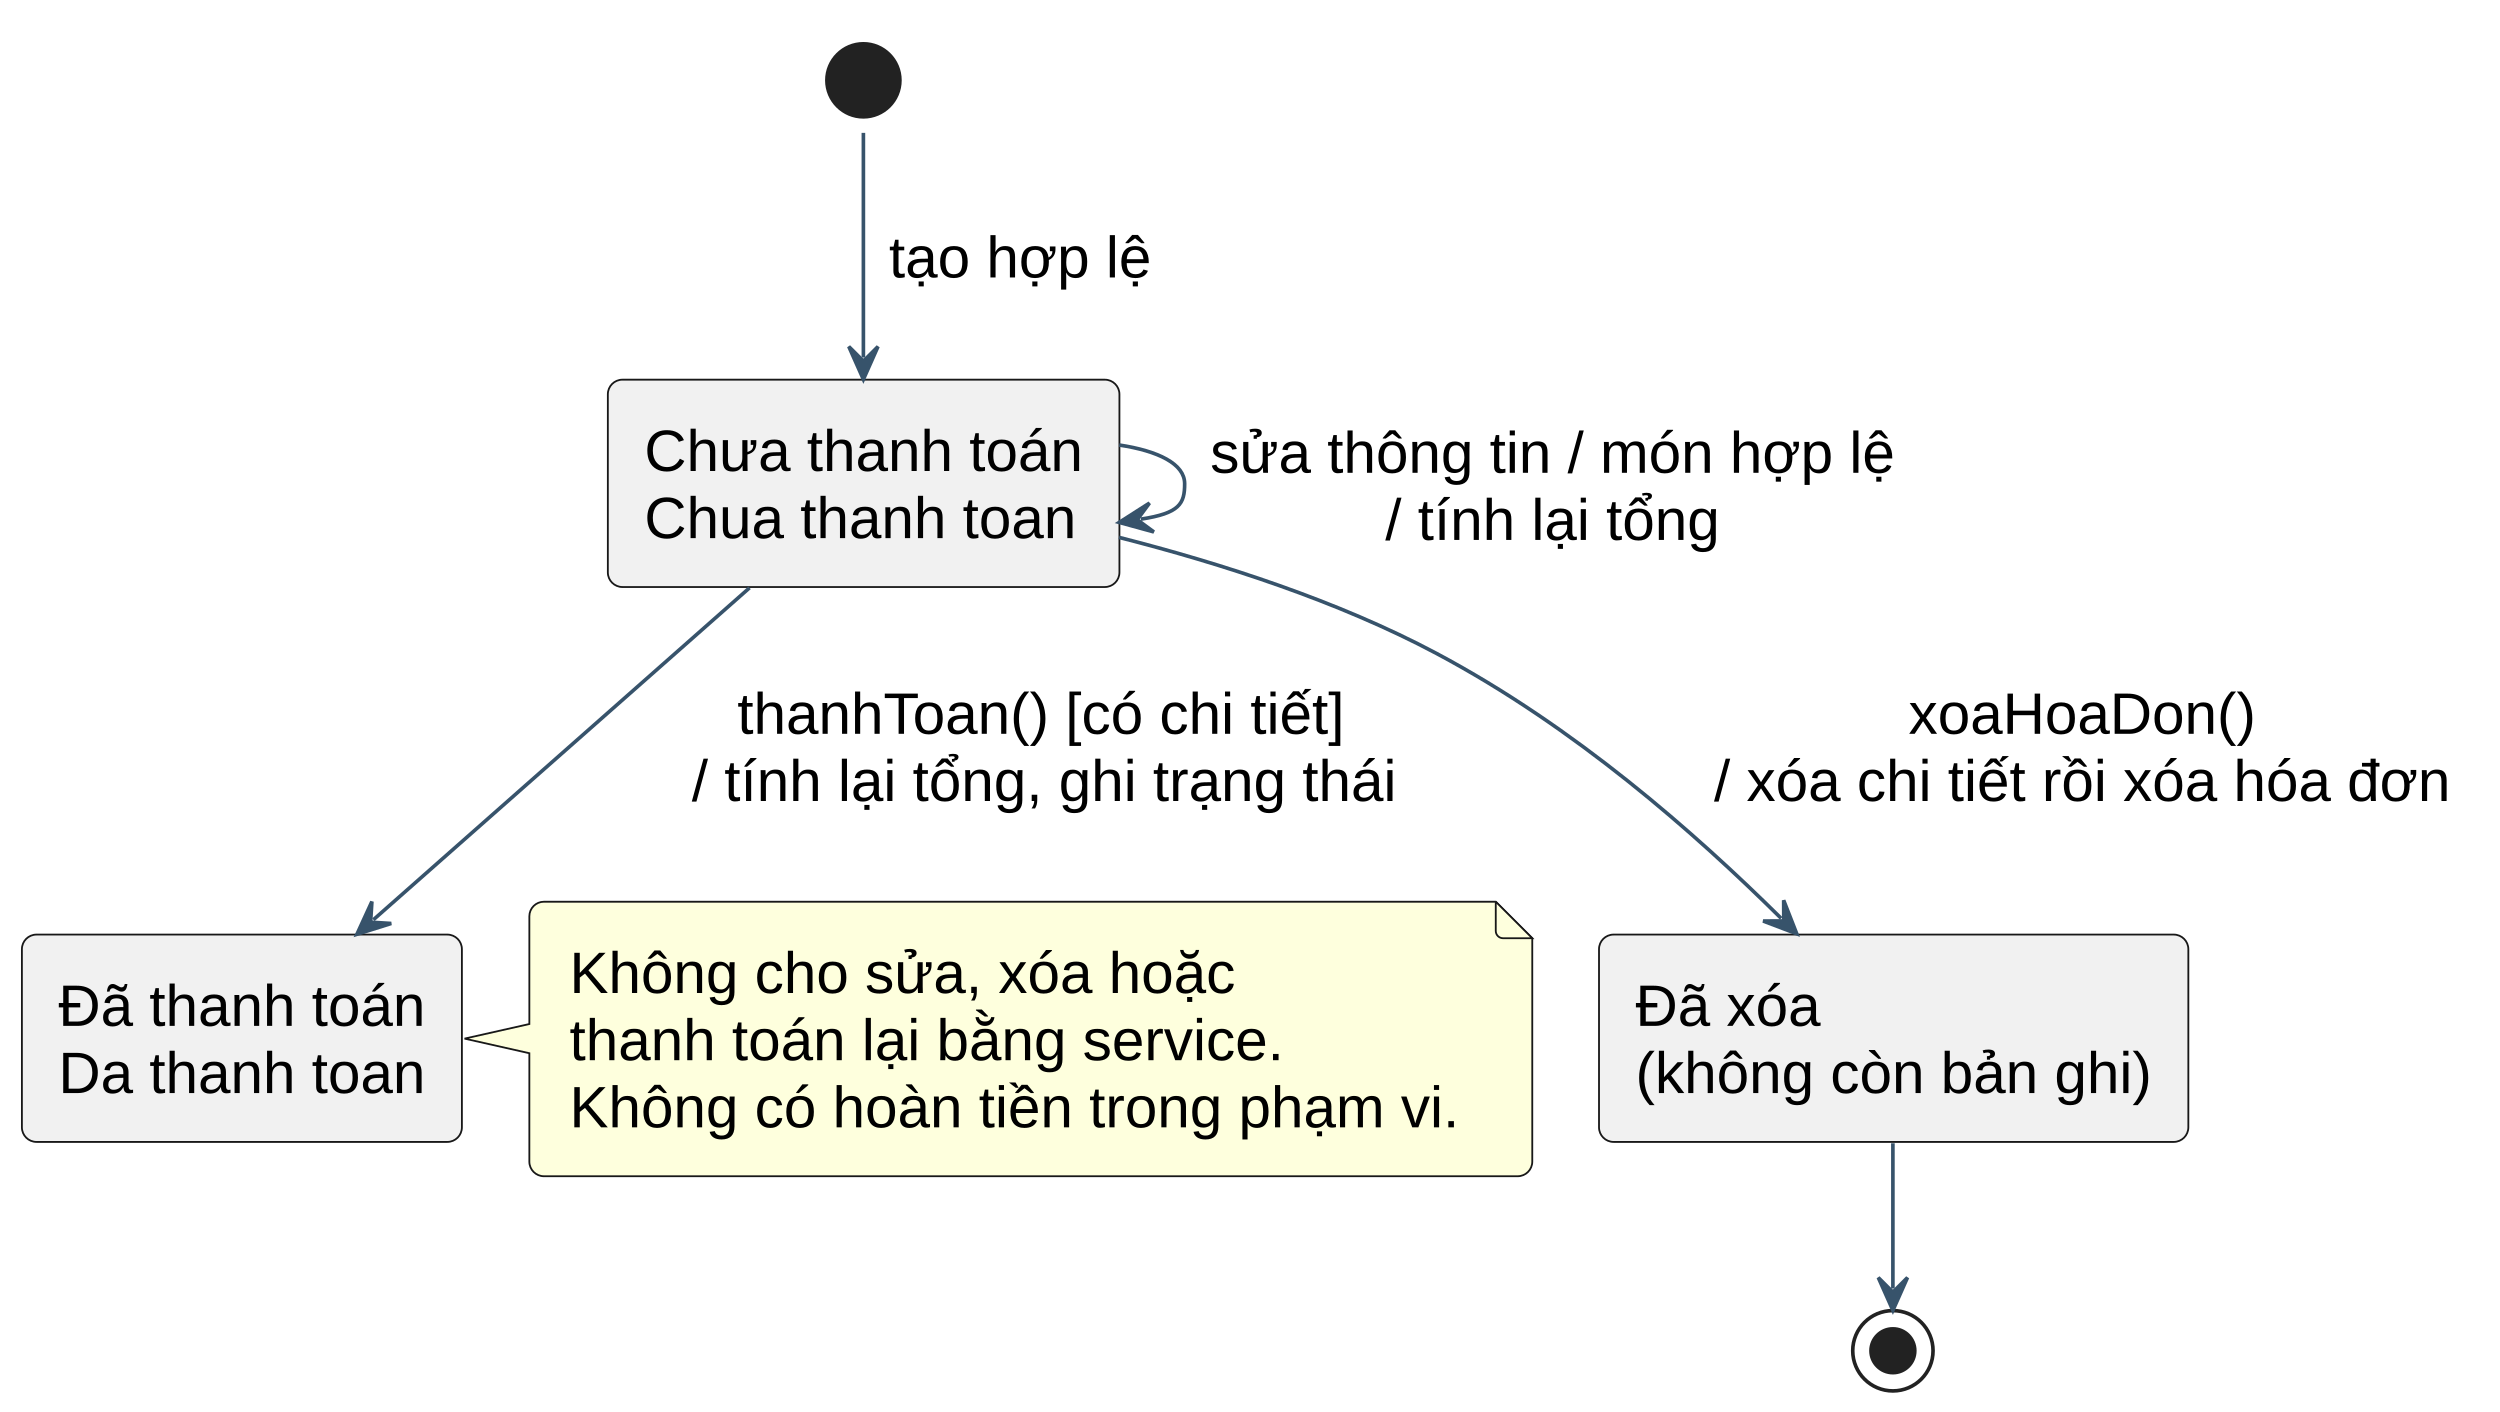
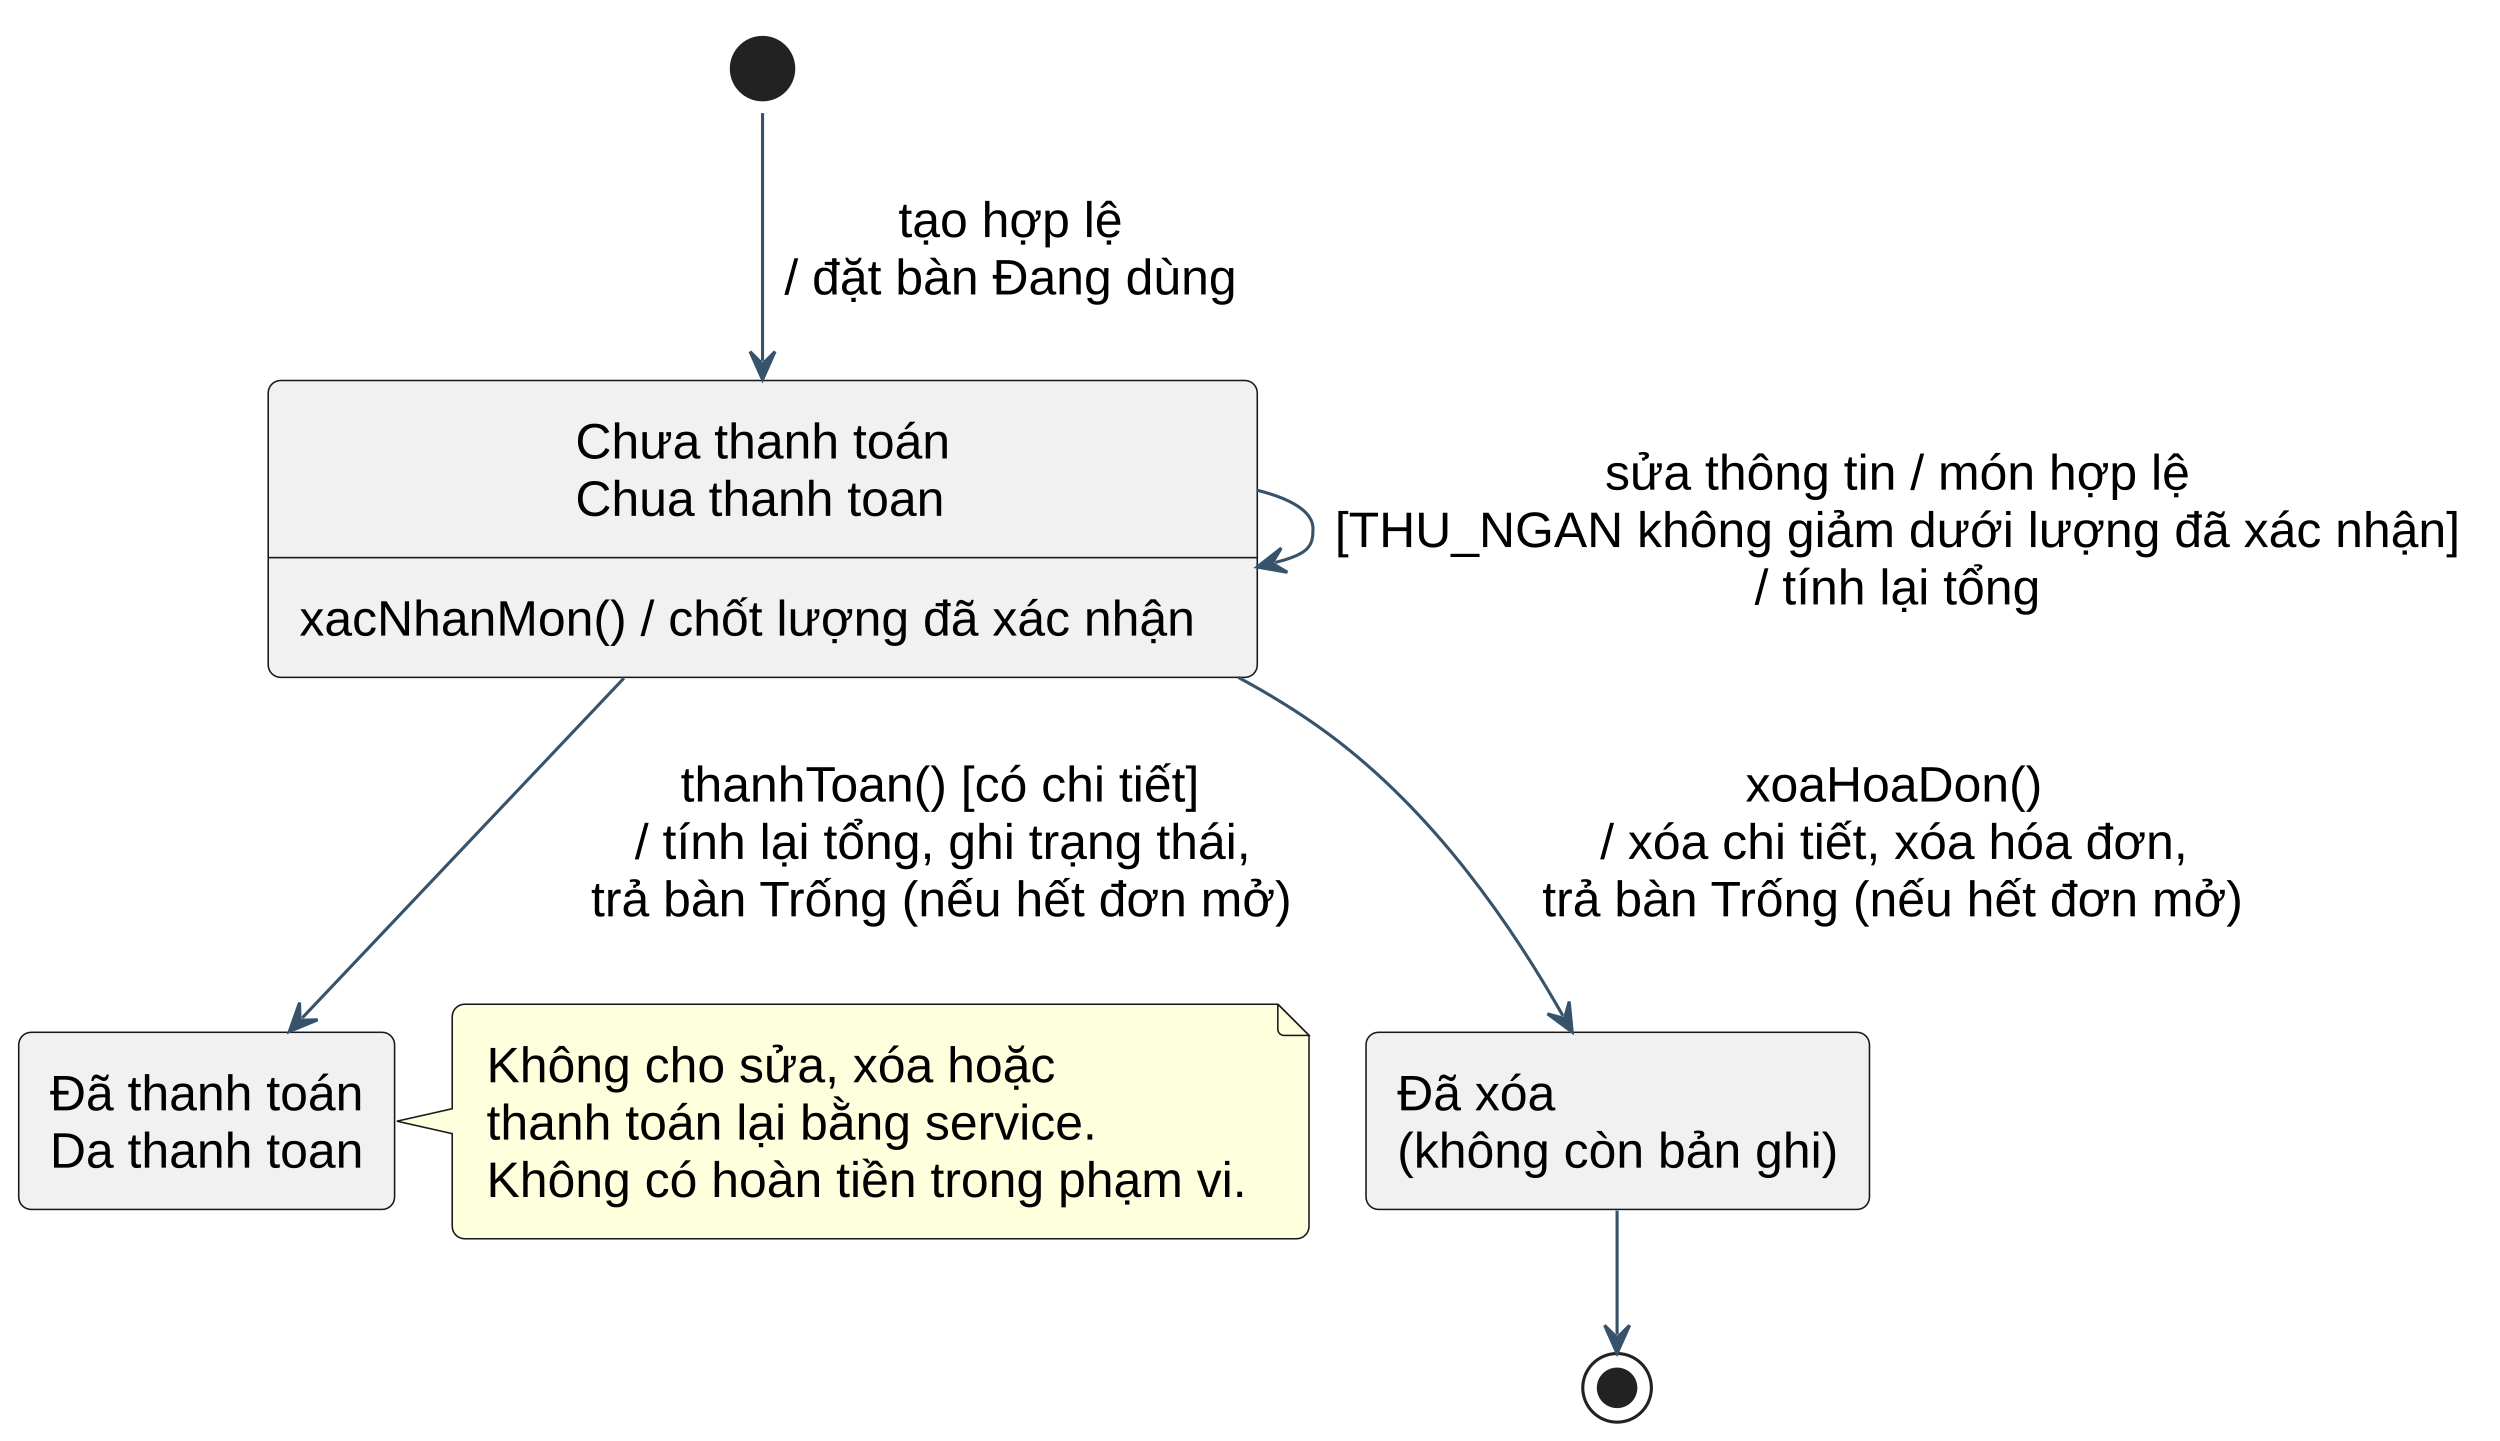
- <svg xmlns="http://www.w3.org/2000/svg" contentStyleType="text/css" data-diagram-type="STATE" height="725.625px" preserveAspectRatio="none" style="width:1284px;height:725px;background:#FFFFFF;" version="1.1" viewBox="0 0 1284 725" width="1284.375px" zoomAndPan="magnify">
+ <svg xmlns="http://www.w3.org/2000/svg" contentStyleType="text/css" height="866.25px" preserveAspectRatio="none" style="width:1503px;height:866px;background:#FFFFFF;" version="1.1" viewBox="0 0 1503 866" width="1503.75px" zoomAndPan="magnify">
  <defs />
  <g>
-     <rect fill="#F1F1F1" height="106.494" rx="7.5" ry="7.5" style="stroke:#181818;stroke-width:0.938;" width="262.749" x="312.188" y="195" />
-     <text fill="#000000" font-family="Arial" font-size="30" lengthAdjust="spacing" textLength="225.249" x="330.938" y="241.89">Chưa thanh toán</text>
-     <text fill="#000000" font-family="Arial" font-size="30" lengthAdjust="spacing" textLength="221.851" x="330.938" y="276.387">Chua thanh toan</text>
-     <rect fill="#F1F1F1" height="106.494" rx="7.5" ry="7.5" style="stroke:#181818;stroke-width:0.938;" width="225.981" x="11.25" y="480" />
-     <text fill="#000000" font-family="Arial" font-size="30" lengthAdjust="spacing" textLength="188.481" x="30" y="526.89">Đã thanh toán</text>
-     <text fill="#000000" font-family="Arial" font-size="30" lengthAdjust="spacing" textLength="188.481" x="30" y="561.387">Da thanh toan</text>
-     <rect fill="#F1F1F1" height="106.494" rx="7.5" ry="7.5" style="stroke:#181818;stroke-width:0.938;" width="302.681" x="821.25" y="480" />
-     <text fill="#000000" font-family="Arial" font-size="30" lengthAdjust="spacing" textLength="95.054" x="840" y="526.89">Đã xóa</text>
-     <text fill="#000000" font-family="Arial" font-size="30" lengthAdjust="spacing" textLength="265.181" x="840" y="561.387">(không còn bản ghi)</text>
-     <ellipse cx="443.438" cy="41.25" fill="#222222" rx="18.75" ry="18.75" style="stroke:#222222;stroke-width:1.875;" />
-     <ellipse cx="972.188" cy="693.75" fill="none" rx="20.625" ry="20.625" style="stroke:#222222;stroke-width:1.875;" />
-     <ellipse cx="972.188" cy="693.75" fill="#222222" rx="11.25" ry="11.25" style="stroke:#222222;stroke-width:1.875;" />
-     <g class="entity" data-entity="GMN2" data-source-line="28" data-uid="ent0003" id="entity_GMN2">
-       <path d="M271.875,470.625 L271.875,525.938 L238.594,533.438 L271.875,540.938 L271.875,596.616 A7.5,7.5 0 0 0 279.375,604.116 L779.473,604.116 A7.5,7.5 0 0 0 786.973,596.616 L786.973,481.875 L768.223,463.125 L279.375,463.125 A7.5,7.5 0 0 0 271.875,470.625" fill="#FEFFDD" style="stroke:#181818;stroke-width:0.938;" />
-       <path d="M768.223,463.125 L768.223,478.125 A3.75,3.75 0 0 0 771.973,481.875 L786.973,481.875 L768.223,463.125" fill="#FEFFDD" style="stroke:#181818;stroke-width:0.938;" />
-       <text fill="#000000" font-family="Arial" font-size="30" lengthAdjust="spacing" textLength="341.982" x="292.5" y="510.015">Không cho sửa, xóa hoặc</text>
-       <text fill="#000000" font-family="Arial" font-size="30" lengthAdjust="spacing" textLength="366.914" x="292.5" y="544.512">thanh toán lại bằng service.</text>
-       <text fill="#000000" font-family="Arial" font-size="30" lengthAdjust="spacing" textLength="456.973" x="292.5" y="579.009">Không có hoàn tiền trong phạm vi.</text>
+     <g id="C">
+       <rect fill="#F1F1F1" height="178.491" rx="7.5" ry="7.5" style="stroke:#181818;stroke-width:0.938;" width="594.624" x="161.25" y="228.75" />
+       <line style="stroke:#181818;stroke-width:0.938;" x1="161.25" x2="755.874" y1="335.244" y2="335.244" />
+       <text fill="#000000" font-family="Arial" font-size="30" lengthAdjust="spacing" textLength="225.249" x="345.938" y="275.64">Chưa thanh toán</text>
+       <text fill="#000000" font-family="Arial" font-size="30" lengthAdjust="spacing" textLength="221.851" x="345.938" y="310.137">Chua thanh toan</text>
+       <text fill="#000000" font-family="Arial" font-size="30" lengthAdjust="spacing" textLength="538.374" x="180" y="382.134">xacNhanMon() / chốt lượng đã xác nhận</text>
    </g>
-     <g class="link" data-entity-1="*start*" data-entity-2="C" data-uid="lnk3" id="link_*start*_C">
-       <polygon fill="#37536B" points="443.438,194.862,450.938,177.987,443.438,185.487,435.938,177.987,443.438,194.862" style="stroke:#37536B;stroke-width:1.875;" />
-       <path d="M443.438,68.245 C443.438,98.228 443.438,142.466 443.438,183.612" fill="none" style="stroke:#37536B;stroke-width:1.875;" />
-       <text fill="#000000" font-family="Arial" font-size="30" lengthAdjust="spacing" textLength="134.766" x="456.562" y="142.515">tạo hợp lệ</text>
+     <rect fill="#F1F1F1" height="106.494" rx="7.5" ry="7.5" style="stroke:#181818;stroke-width:0.938;" width="225.981" x="11.25" y="620.625" />
+     <text fill="#000000" font-family="Arial" font-size="30" lengthAdjust="spacing" textLength="188.481" x="30" y="667.515">Đã thanh toán</text>
+     <text fill="#000000" font-family="Arial" font-size="30" lengthAdjust="spacing" textLength="188.481" x="30" y="702.012">Da thanh toan</text>
+     <rect fill="#F1F1F1" height="106.494" rx="7.5" ry="7.5" style="stroke:#181818;stroke-width:0.938;" width="302.681" x="821.25" y="620.625" />
+     <text fill="#000000" font-family="Arial" font-size="30" lengthAdjust="spacing" textLength="95.054" x="840" y="667.515">Đã xóa</text>
+     <text fill="#000000" font-family="Arial" font-size="30" lengthAdjust="spacing" textLength="265.181" x="840" y="702.012">(không còn bản ghi)</text>
+     <ellipse cx="458.438" cy="41.25" fill="#222222" rx="18.75" ry="18.75" style="stroke:#222222;stroke-width:1.875;" />
+     <ellipse cx="972.188" cy="834.375" fill="none" rx="20.625" ry="20.625" style="stroke:#222222;stroke-width:1.875;" />
+     <ellipse cx="972.188" cy="834.375" fill="#222222" rx="11.25" ry="11.25" style="stroke:#222222;stroke-width:1.875;" />
+     <g id="elem_GMN2">
+       <path d="M271.875,611.25 L271.875,666.562 L238.594,674.062 L271.875,681.562 L271.875,737.241 A7.5,7.5 0 0 0 279.375,744.741 L779.473,744.741 A7.5,7.5 0 0 0 786.973,737.241 L786.973,622.5 L768.223,603.75 L279.375,603.75 A7.5,7.5 0 0 0 271.875,611.25 " fill="#FEFFDD" style="stroke:#181818;stroke-width:0.938;" />
+       <path d="M768.223,603.75 L768.223,618.75 A3.75,3.75 0 0 0 771.973,622.5 L786.973,622.5 L768.223,603.75 " fill="#FEFFDD" style="stroke:#181818;stroke-width:0.938;" />
+       <text fill="#000000" font-family="Arial" font-size="30" lengthAdjust="spacing" textLength="341.982" x="292.5" y="650.64">Không cho sửa, xóa hoặc</text>
+       <text fill="#000000" font-family="Arial" font-size="30" lengthAdjust="spacing" textLength="366.914" x="292.5" y="685.137">thanh toán lại bằng service.</text>
+       <text fill="#000000" font-family="Arial" font-size="30" lengthAdjust="spacing" textLength="456.973" x="292.5" y="719.634">Không có hoàn tiền trong phạm vi.</text>
    </g>
-     <g class="link" data-entity-1="C" data-entity-2="C" data-uid="lnk4" id="link_C_C">
-       <polygon fill="#37536B" points="574.82,268.313,592.628,273.201,584.09,266.909,590.381,258.37,574.82,268.313" style="stroke:#37536B;stroke-width:1.875;" />
-       <path d="M574.82,228.562 C594.842,231.595 608.438,238.22 608.438,248.438 C608.438,258.655 605.965,263.595 585.943,266.628" fill="none" style="stroke:#37536B;stroke-width:1.875;" />
-       <text fill="#000000" font-family="Arial" font-size="30" lengthAdjust="spacing" textLength="351.621" x="621.562" y="242.827">sửa thông tin / món hợp lệ</text>
-       <text fill="#000000" font-family="Arial" font-size="30" lengthAdjust="spacing" textLength="171.782" x="711.482" y="277.324">/ tính lại tổng</text>
-     </g>
-     <g class="link" data-entity-1="C" data-entity-2="D" data-uid="lnk5" id="link_C_D">
-       <polygon fill="#37536B" points="183.319,479.829,200.935,474.287,190.349,473.626,191.011,463.04,183.319,479.829" style="stroke:#37536B;stroke-width:1.875;" />
-       <path d="M384.974,301.898 C327.641,352.486 249.146,421.746 191.755,472.385" fill="none" style="stroke:#37536B;stroke-width:1.875;" />
-       <text fill="#000000" font-family="Arial" font-size="30" lengthAdjust="spacing" textLength="315.161" x="378.684" y="376.89">thanhToan() [có chi tiết]</text>
-       <text fill="#000000" font-family="Arial" font-size="30" lengthAdjust="spacing" textLength="361.904" x="355.312" y="411.387">/ tính lại tổng, ghi trạng thái</text>
-     </g>
-     <g class="link" data-entity-1="C" data-entity-2="X" data-uid="lnk6" id="link_C_X">
-       <polygon fill="#37536B" points="922.805,479.581,916.089,462.379,916.143,472.985,905.536,473.039,922.805,479.581" style="stroke:#37536B;stroke-width:1.875;" />
-       <path d="M574.712,275.995 C627.326,289.397 687.321,308.746 737.812,335.625 C808.972,373.507 870.261,427.565 914.81,471.666" fill="none" style="stroke:#37536B;stroke-width:1.875;" />
-       <text fill="#000000" font-family="Arial" font-size="30" lengthAdjust="spacing" textLength="178.418" x="980.215" y="376.89">xoaHoaDon()</text>
-       <text fill="#000000" font-family="Arial" font-size="30" lengthAdjust="spacing" textLength="378.223" x="880.312" y="411.387">/ xóa chi tiết rồi xóa hóa đơn</text>
-     </g>
-     <g class="link" data-entity-1="X" data-entity-2="*end*" data-uid="lnk8" id="link_X_*end*">
-       <polygon fill="#37536B" points="972.188,673.027,979.688,656.152,972.188,663.652,964.688,656.152,972.188,673.027" style="stroke:#37536B;stroke-width:1.875;" />
-       <path d="M972.188,587.191 C972.188,616.431 972.188,640.086 972.188,661.777" fill="none" style="stroke:#37536B;stroke-width:1.875;" />
-     </g>
+     <polygon fill="#37536B" points="458.438,228.255,465.938,211.38,458.438,218.88,450.938,211.38,458.438,228.255" style="stroke:#37536B;stroke-width:1.875;" />
+     <path d="M458.438,67.988 C458.438,102.18 458.438,160.31 458.438,217.005 " fill="none" style="stroke:#37536B;stroke-width:1.875;" />
+     <text fill="#000000" font-family="Arial" font-size="30" lengthAdjust="spacing" textLength="134.766" x="540.125" y="142.515">tạo hợp lệ</text>
+     <text fill="#000000" font-family="Arial" font-size="30" lengthAdjust="spacing" textLength="271.89" x="471.562" y="177.012">/ đặt bàn Đang dùng</text>
+     <polygon fill="#37536B" points="755.765,340.913,773.962,344.058,764.855,338.62,770.293,329.514,755.765,340.913" style="stroke:#37536B;stroke-width:1.875;" />
+     <path d="M755.765,294.712 C776.642,299.978 789.375,307.678 789.375,317.812 C789.375,327.947 787.551,332.896 766.673,338.162 " fill="none" style="stroke:#37536B;stroke-width:1.875;" />
+     <text fill="#000000" font-family="Arial" font-size="30" lengthAdjust="spacing" textLength="351.621" x="964.929" y="294.39">sửa thông tin / món hợp lệ</text>
+     <text fill="#000000" font-family="Arial" font-size="30" lengthAdjust="spacing" textLength="676.48" x="802.5" y="328.887">[THU_NGAN không giảm dưới lượng đã xác nhận]</text>
+     <text fill="#000000" font-family="Arial" font-size="30" lengthAdjust="spacing" textLength="171.782" x="1054.849" y="363.384">/ tính lại tổng</text>
+     <polygon fill="#37536B" points="173.922,620.187,190.97,613.089,180.368,613.379,180.078,602.776,173.922,620.187" style="stroke:#37536B;stroke-width:1.875;" />
+     <path d="M375.079,407.729 C311.751,474.615 234.536,556.168 181.657,612.018 " fill="none" style="stroke:#37536B;stroke-width:1.875;" />
+     <text fill="#000000" font-family="Arial" font-size="30" lengthAdjust="spacing" textLength="315.161" x="409.175" y="481.89">thanhToan() [có chi tiết]</text>
+     <text fill="#000000" font-family="Arial" font-size="30" lengthAdjust="spacing" textLength="370.239" x="381.636" y="516.387">/ tính lại tổng, ghi trạng thái,</text>
+     <text fill="#000000" font-family="Arial" font-size="30" lengthAdjust="spacing" textLength="422.886" x="355.312" y="550.884">trả bàn Trống (nếu hết đơn mở)</text>
+     <polygon fill="#37536B" points="945.218,620.499,943.399,602.122,940.585,612.348,930.359,609.534,945.218,620.499" style="stroke:#37536B;stroke-width:1.875;" />
+     <path d="M744.488,407.286 C763.198,417.318 781.181,428.401 797.812,440.625 C863.301,488.76 910.001,558.54 939.659,610.718 " fill="none" style="stroke:#37536B;stroke-width:1.875;" />
+     <text fill="#000000" font-family="Arial" font-size="30" lengthAdjust="spacing" textLength="178.418" x="1049.421" y="481.89">xoaHoaDon()</text>
+     <text fill="#000000" font-family="Arial" font-size="30" lengthAdjust="spacing" textLength="353.218" x="962.021" y="516.387">/ xóa chi tiết, xóa hóa đơn,</text>
+     <text fill="#000000" font-family="Arial" font-size="30" lengthAdjust="spacing" textLength="422.886" x="927.188" y="550.884">trả bàn Trống (nếu hết đơn mở)</text>
+     <polygon fill="#37536B" points="972.188,813.652,979.688,796.777,972.188,804.277,964.688,796.777,972.188,813.652" style="stroke:#37536B;stroke-width:1.875;" />
+     <path d="M972.188,727.816 C972.188,757.056 972.188,780.711 972.188,802.402 " fill="none" style="stroke:#37536B;stroke-width:1.875;" />
  </g>
</svg>
